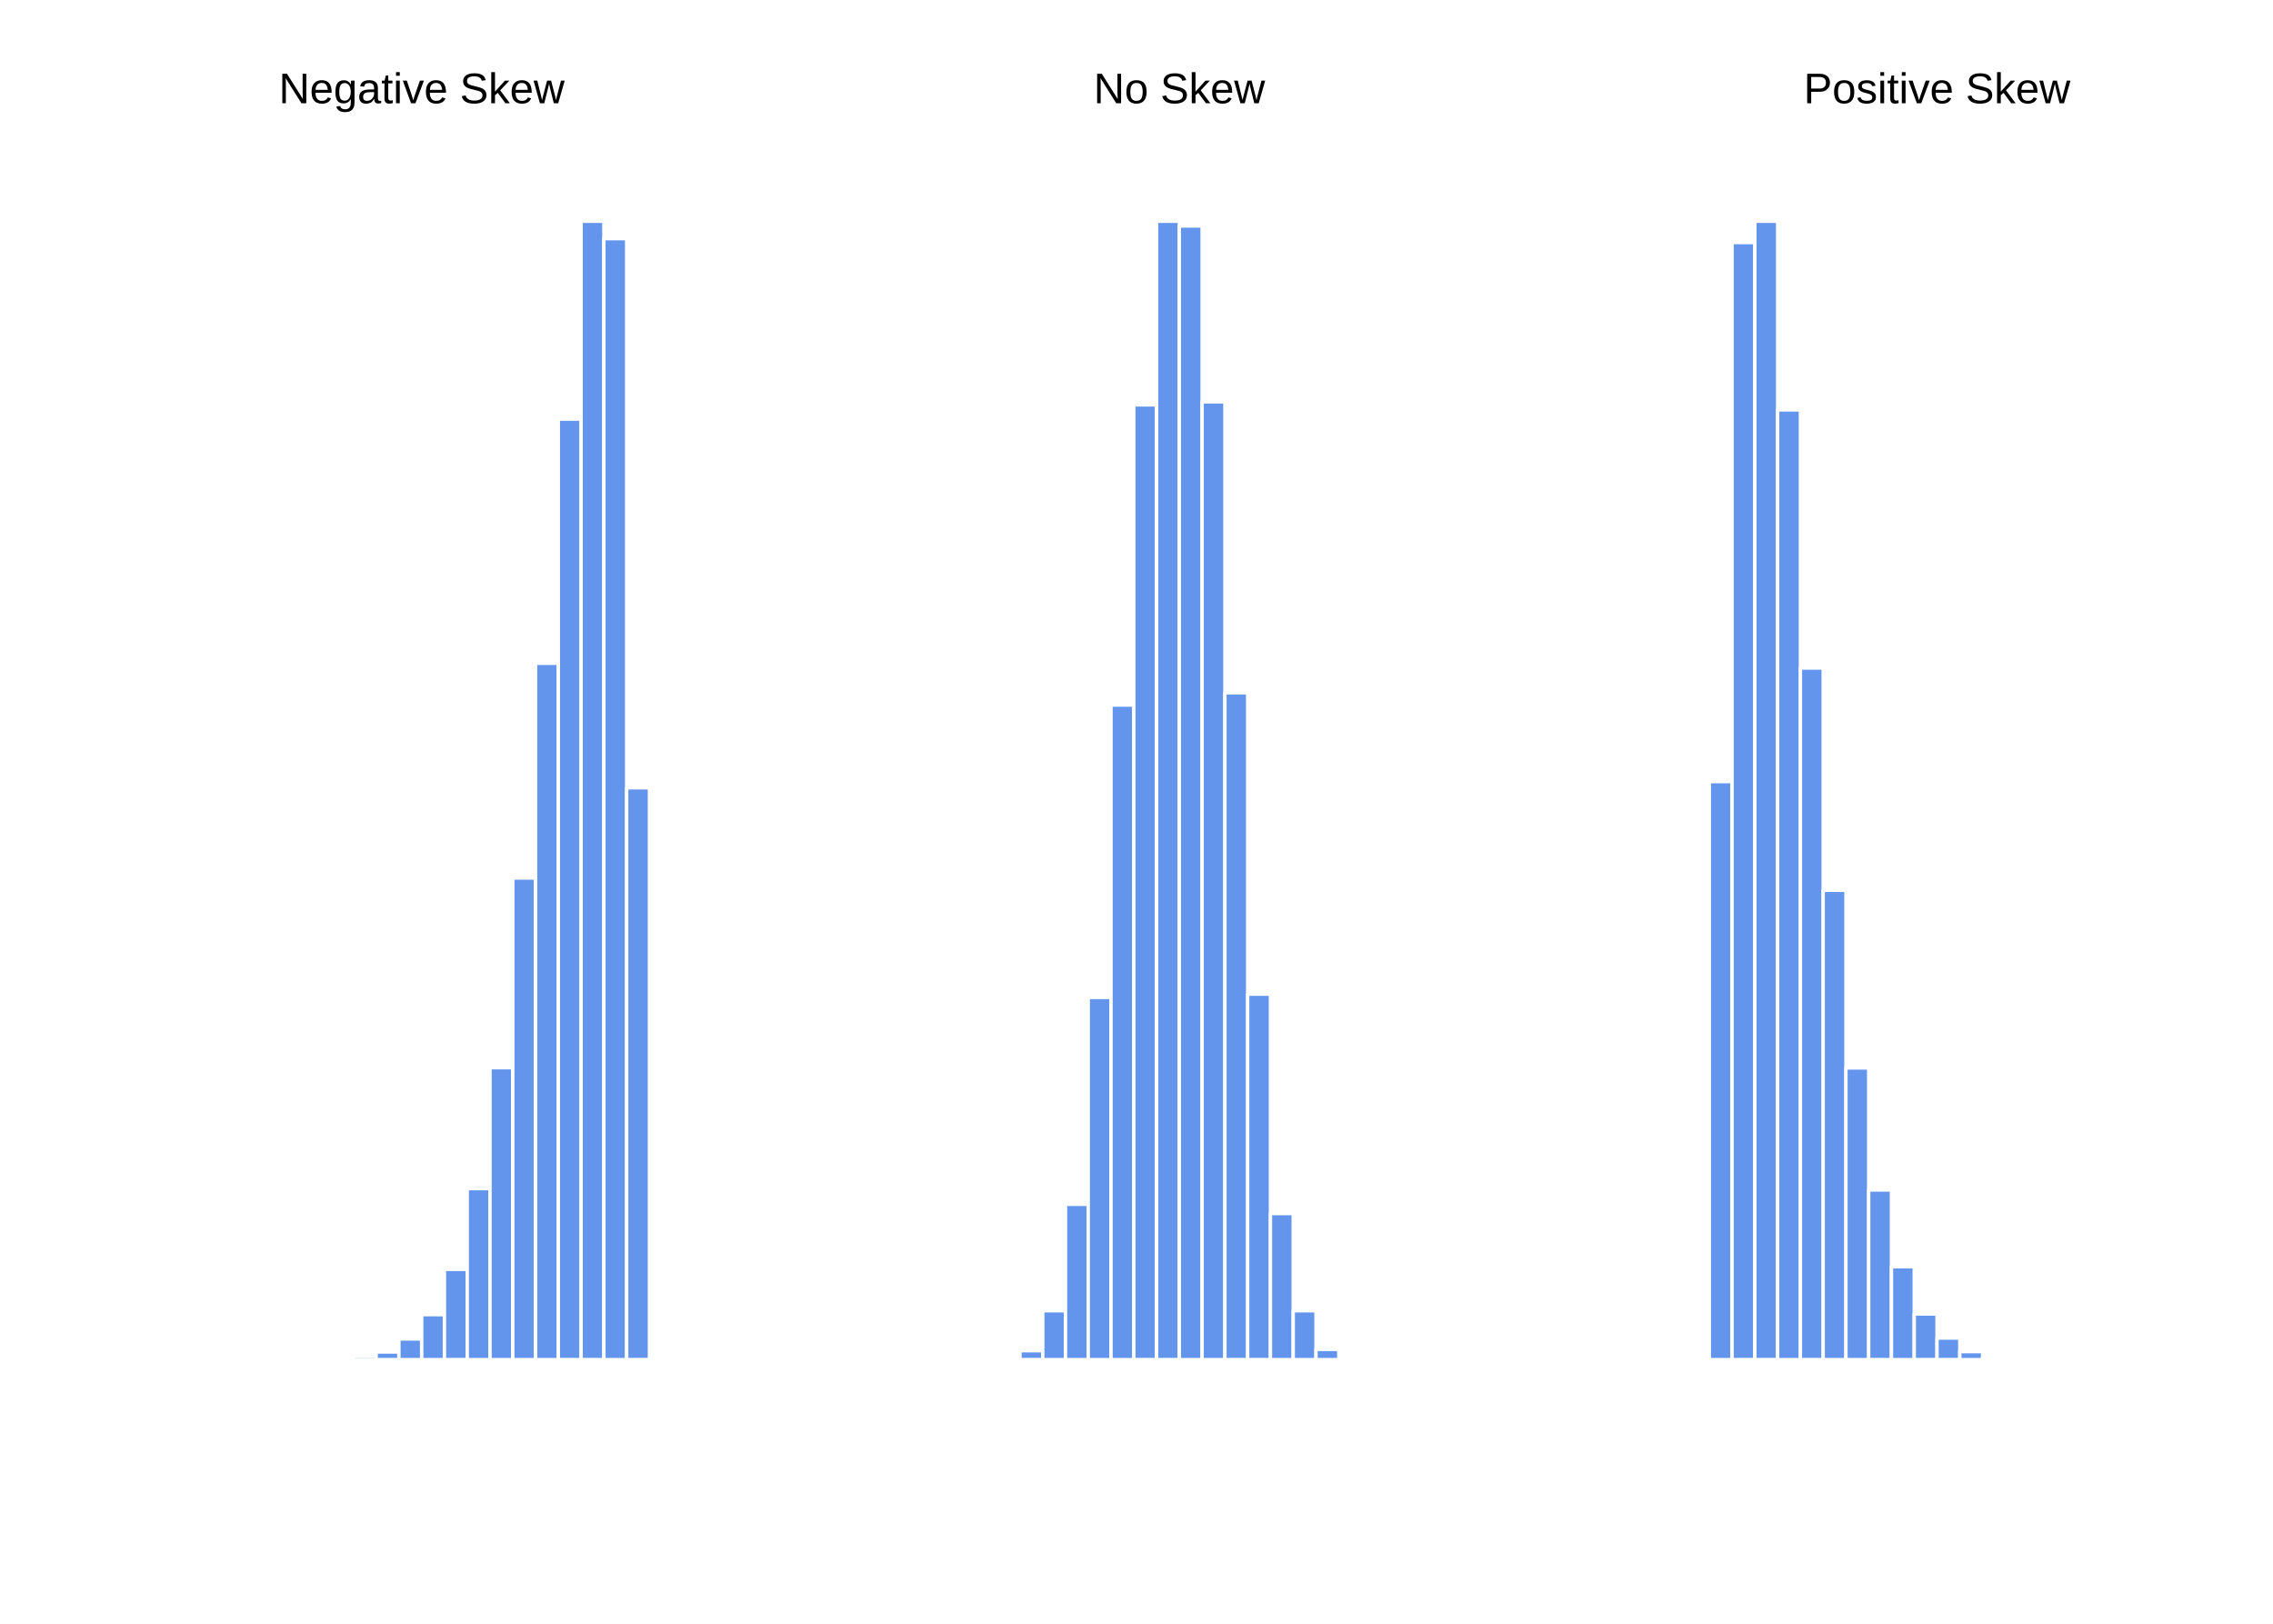
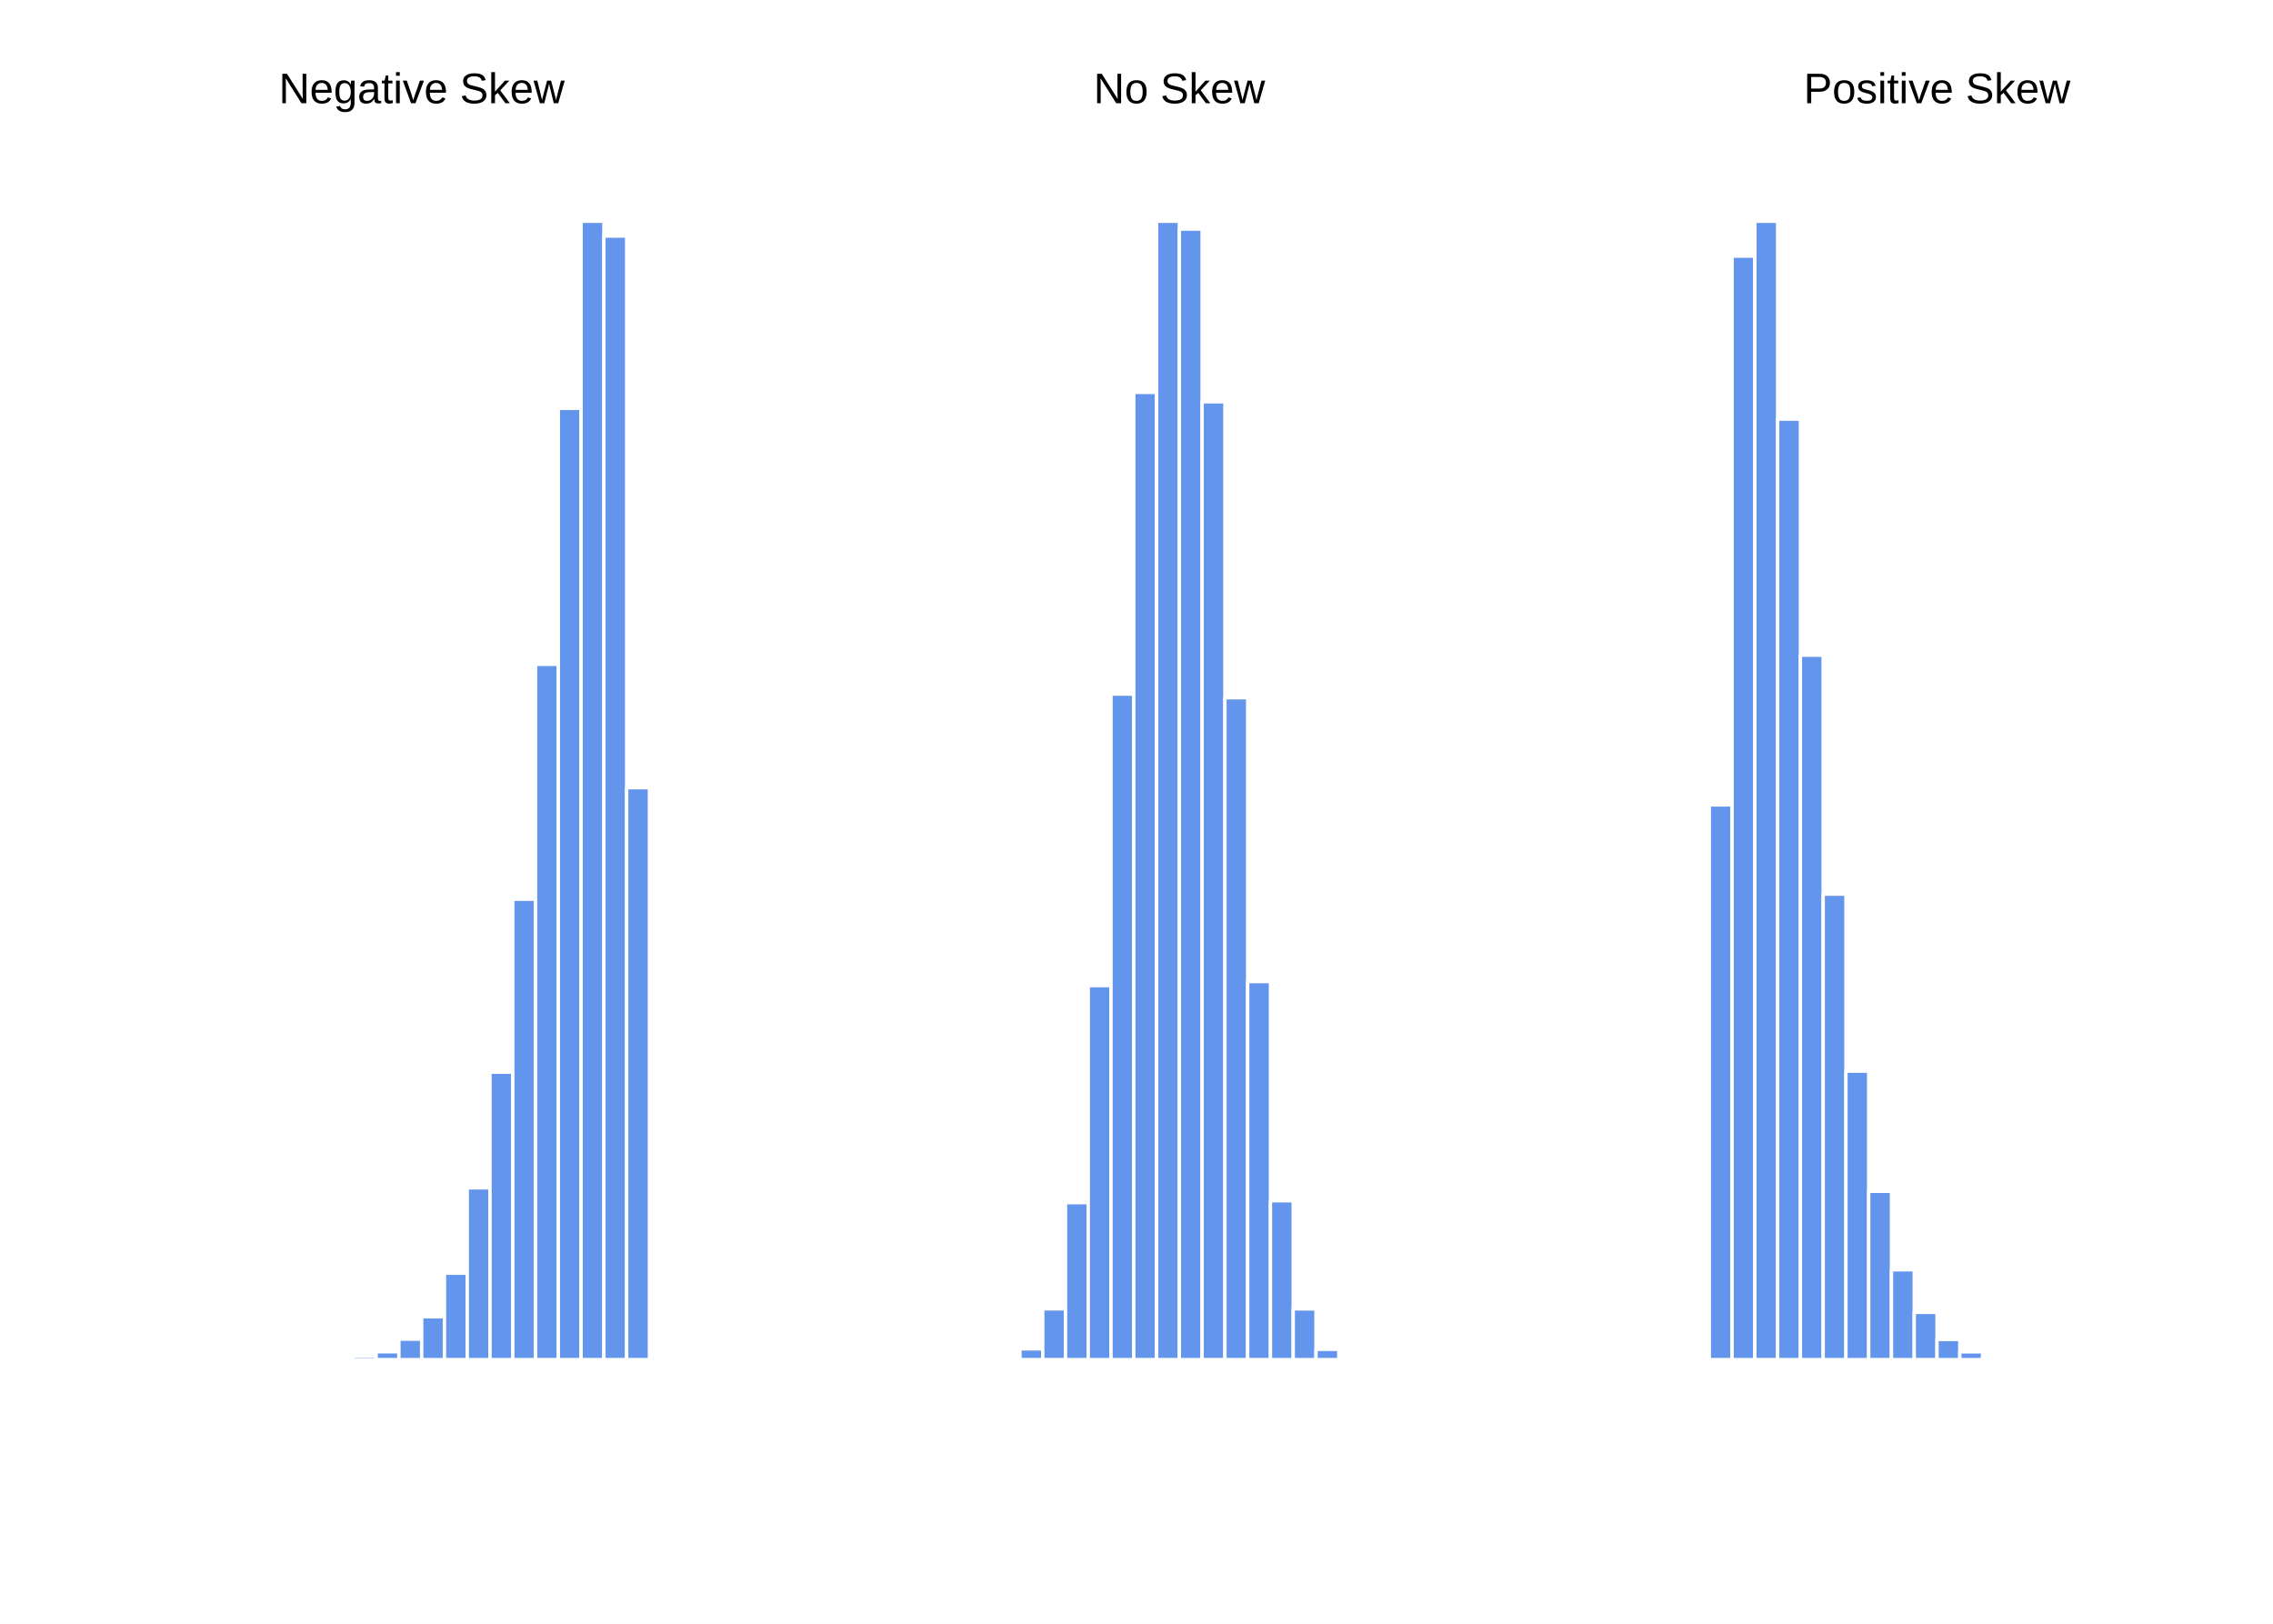
<svg xmlns="http://www.w3.org/2000/svg" class="svglite" width="504.00pt" height="360.00pt" viewBox="0 0 504.00 360.00">
  <defs>
    <style type="text/css">
    .svglite line, .svglite polyline, .svglite polygon, .svglite path, .svglite rect, .svglite circle {
      fill: none;
      stroke: #000000;
      stroke-linecap: round;
      stroke-linejoin: round;
      stroke-miterlimit: 10.00;
    }
    .svglite text {
      white-space: pre;
    }
  </style>
  </defs>
  <rect width="100%" height="100%" style="stroke: none; fill: #FFFFFF;" />
  <defs>
    <clipPath id="cpMC4wMHw1MDQuMDB8MC4wMHwzNjAuMDA=">
      <rect x="0.00" y="0.00" width="504.00" height="360.00" />
    </clipPath>
  </defs>
  <g clip-path="url(#cpMC4wMHw1MDQuMDB8MC4wMHwzNjAuMDA=)">
</g>
  <defs>
    <clipPath id="cpMzguOTd8MTQ4LjA0fDM4Ljk3fDMxMS41Mw==">
      <rect x="38.97" y="38.97" width="109.08" height="272.56" />
    </clipPath>
  </defs>
  <g clip-path="url(#cpMzguOTd8MTQ4LjA0fDM4Ljk3fDMxMS41Mw==)">
</g>
  <defs>
    <clipPath id="cpMC4wMHwxNjguMDB8MC4wMHwzNjAuMDA=">
      <rect x="0.00" y="0.00" width="168.00" height="360.00" />
    </clipPath>
  </defs>
  <g clip-path="url(#cpMC4wMHwxNjguMDB8MC4wMHwzNjAuMDA=)">
    <text x="93.50" y="22.89" text-anchor="middle" style="font-size: 9.50px; font-family: &quot;Arial&quot;;" textLength="63.38px" lengthAdjust="spacingAndGlyphs">Negative Skew</text>
  </g>
  <g clip-path="url(#cpMzguOTd8MTQ4LjA0fDM4Ljk3fDMxMS41Mw==)">
    <rect x="43.01" y="301.43" width="5.05" height="0.00" style="stroke-width: 0.75; stroke: #FFFFFF; fill: #6495ED;" />
    <rect x="48.06" y="301.43" width="5.05" height="0.00" style="stroke-width: 0.75; stroke: #FFFFFF; fill: #6495ED;" />
    <rect x="53.11" y="301.43" width="5.05" height="0.00" style="stroke-width: 0.75; stroke: #FFFFFF; fill: #6495ED;" />
    <rect x="58.16" y="301.43" width="5.05" height="0.00" style="stroke-width: 0.75; stroke: #FFFFFF; fill: #6495ED;" />
    <rect x="63.21" y="301.43" width="5.05" height="0.00" style="stroke-width: 0.75; stroke: #FFFFFF; fill: #6495ED;" />
-     <rect x="68.26" y="301.39" width="5.05" height="0.049" style="stroke-width: 0.75; stroke: #FFFFFF; fill: #6495ED;" />
-     <rect x="73.30" y="301.21" width="5.05" height="0.22" style="stroke-width: 0.75; stroke: #FFFFFF; fill: #6495ED;" />
-     <rect x="78.35" y="300.66" width="5.05" height="0.78" style="stroke-width: 0.75; stroke: #FFFFFF; fill: #6495ED;" />
-     <rect x="83.40" y="299.75" width="5.05" height="1.68" style="stroke-width: 0.75; stroke: #FFFFFF; fill: #6495ED;" />
-     <rect x="88.45" y="296.87" width="5.05" height="4.57" style="stroke-width: 0.75; stroke: #FFFFFF; fill: #6495ED;" />
-     <rect x="93.50" y="291.48" width="5.05" height="9.96" style="stroke-width: 0.75; stroke: #FFFFFF; fill: #6495ED;" />
-     <rect x="98.55" y="281.44" width="5.05" height="19.99" style="stroke-width: 0.75; stroke: #FFFFFF; fill: #6495ED;" />
-     <rect x="103.60" y="263.53" width="5.05" height="37.91" style="stroke-width: 0.75; stroke: #FFFFFF; fill: #6495ED;" />
-     <rect x="108.65" y="236.72" width="5.05" height="64.72" style="stroke-width: 0.75; stroke: #FFFFFF; fill: #6495ED;" />
-     <rect x="113.70" y="194.67" width="5.05" height="106.77" style="stroke-width: 0.75; stroke: #FFFFFF; fill: #6495ED;" />
-     <rect x="118.75" y="147.06" width="5.05" height="154.38" style="stroke-width: 0.75; stroke: #FFFFFF; fill: #6495ED;" />
-     <rect x="123.80" y="92.93" width="5.05" height="208.50" style="stroke-width: 0.75; stroke: #FFFFFF; fill: #6495ED;" />
+     <rect x="68.26" y="301.40" width="5.05" height="0.037" style="stroke-width: 0.75; stroke: #FFFFFF; fill: #6495ED;" />
+     <rect x="73.30" y="301.24" width="5.05" height="0.20" style="stroke-width: 0.75; stroke: #FFFFFF; fill: #6495ED;" />
+     <rect x="78.35" y="300.61" width="5.05" height="0.83" style="stroke-width: 0.75; stroke: #FFFFFF; fill: #6495ED;" />
+     <rect x="83.40" y="299.70" width="5.05" height="1.74" style="stroke-width: 0.75; stroke: #FFFFFF; fill: #6495ED;" />
+     <rect x="88.45" y="296.91" width="5.05" height="4.53" style="stroke-width: 0.75; stroke: #FFFFFF; fill: #6495ED;" />
+     <rect x="93.50" y="291.93" width="5.05" height="9.51" style="stroke-width: 0.75; stroke: #FFFFFF; fill: #6495ED;" />
+     <rect x="98.55" y="282.28" width="5.05" height="19.15" style="stroke-width: 0.75; stroke: #FFFFFF; fill: #6495ED;" />
+     <rect x="103.60" y="263.36" width="5.05" height="38.08" style="stroke-width: 0.75; stroke: #FFFFFF; fill: #6495ED;" />
+     <rect x="108.65" y="237.72" width="5.05" height="63.72" style="stroke-width: 0.75; stroke: #FFFFFF; fill: #6495ED;" />
+     <rect x="113.70" y="199.37" width="5.05" height="102.07" style="stroke-width: 0.75; stroke: #FFFFFF; fill: #6495ED;" />
+     <rect x="118.75" y="147.29" width="5.05" height="154.14" style="stroke-width: 0.75; stroke: #FFFFFF; fill: #6495ED;" />
+     <rect x="123.80" y="90.54" width="5.05" height="210.89" style="stroke-width: 0.75; stroke: #FFFFFF; fill: #6495ED;" />
    <rect x="128.85" y="49.06" width="5.05" height="252.37" style="stroke-width: 0.75; stroke: #FFFFFF; fill: #6495ED;" />
-     <rect x="133.90" y="52.91" width="5.05" height="248.53" style="stroke-width: 0.75; stroke: #FFFFFF; fill: #6495ED;" />
-     <rect x="138.95" y="174.67" width="5.05" height="126.76" style="stroke-width: 0.75; stroke: #FFFFFF; fill: #6495ED;" />
+     <rect x="133.90" y="52.34" width="5.05" height="249.09" style="stroke-width: 0.75; stroke: #FFFFFF; fill: #6495ED;" />
+     <rect x="138.95" y="174.64" width="5.05" height="126.79" style="stroke-width: 0.75; stroke: #FFFFFF; fill: #6495ED;" />
  </g>
  <defs>
    <clipPath id="cpMjA2Ljk3fDMxNi4wNHwzOC45N3wzMTEuNTM=">
      <rect x="206.97" y="38.97" width="109.08" height="272.56" />
    </clipPath>
  </defs>
  <g clip-path="url(#cpMjA2Ljk3fDMxNi4wNHwzOC45N3wzMTEuNTM=)">
</g>
  <defs>
    <clipPath id="cpMTY4LjAwfDMzNi4wMHwwLjAwfDM2MC4wMA==">
      <rect x="168.00" y="0.00" width="168.00" height="360.00" />
    </clipPath>
  </defs>
  <g clip-path="url(#cpMTY4LjAwfDMzNi4wMHwwLjAwfDM2MC4wMA==)">
    <text x="261.50" y="22.89" text-anchor="middle" style="font-size: 9.50px; font-family: &quot;Arial&quot;;" textLength="38.02px" lengthAdjust="spacingAndGlyphs">No Skew</text>
  </g>
  <g clip-path="url(#cpMjA2Ljk3fDMxNi4wNHwzOC45N3wzMTEuNTM=)">
    <rect x="211.01" y="301.43" width="5.05" height="0.00" style="stroke-width: 0.75; stroke: #FFFFFF; fill: #6495ED;" />
-     <rect x="216.06" y="301.42" width="5.05" height="0.015" style="stroke-width: 0.75; stroke: #FFFFFF; fill: #6495ED;" />
-     <rect x="221.11" y="301.23" width="5.05" height="0.21" style="stroke-width: 0.75; stroke: #FFFFFF; fill: #6495ED;" />
-     <rect x="226.16" y="299.47" width="5.05" height="1.96" style="stroke-width: 0.75; stroke: #FFFFFF; fill: #6495ED;" />
-     <rect x="231.21" y="290.61" width="5.05" height="10.83" style="stroke-width: 0.75; stroke: #FFFFFF; fill: #6495ED;" />
-     <rect x="236.26" y="267.01" width="5.05" height="34.43" style="stroke-width: 0.75; stroke: #FFFFFF; fill: #6495ED;" />
-     <rect x="241.30" y="221.15" width="5.05" height="80.29" style="stroke-width: 0.75; stroke: #FFFFFF; fill: #6495ED;" />
-     <rect x="246.35" y="156.32" width="5.05" height="145.12" style="stroke-width: 0.75; stroke: #FFFFFF; fill: #6495ED;" />
-     <rect x="251.40" y="89.77" width="5.05" height="211.66" style="stroke-width: 0.75; stroke: #FFFFFF; fill: #6495ED;" />
+     <rect x="216.06" y="301.43" width="5.05" height="0.00" style="stroke-width: 0.75; stroke: #FFFFFF; fill: #6495ED;" />
+     <rect x="221.11" y="301.18" width="5.05" height="0.25" style="stroke-width: 0.75; stroke: #FFFFFF; fill: #6495ED;" />
+     <rect x="226.16" y="299.05" width="5.05" height="2.38" style="stroke-width: 0.75; stroke: #FFFFFF; fill: #6495ED;" />
+     <rect x="231.21" y="290.18" width="5.05" height="11.25" style="stroke-width: 0.75; stroke: #FFFFFF; fill: #6495ED;" />
+     <rect x="236.26" y="266.64" width="5.05" height="34.80" style="stroke-width: 0.75; stroke: #FFFFFF; fill: #6495ED;" />
+     <rect x="241.30" y="218.52" width="5.05" height="82.92" style="stroke-width: 0.75; stroke: #FFFFFF; fill: #6495ED;" />
+     <rect x="246.35" y="153.89" width="5.05" height="147.55" style="stroke-width: 0.75; stroke: #FFFFFF; fill: #6495ED;" />
+     <rect x="251.40" y="87.00" width="5.05" height="214.43" style="stroke-width: 0.75; stroke: #FFFFFF; fill: #6495ED;" />
    <rect x="256.45" y="49.06" width="5.05" height="252.37" style="stroke-width: 0.75; stroke: #FFFFFF; fill: #6495ED;" />
-     <rect x="261.50" y="50.11" width="5.05" height="251.33" style="stroke-width: 0.75; stroke: #FFFFFF; fill: #6495ED;" />
-     <rect x="266.55" y="89.10" width="5.05" height="212.34" style="stroke-width: 0.75; stroke: #FFFFFF; fill: #6495ED;" />
-     <rect x="271.60" y="153.60" width="5.05" height="147.83" style="stroke-width: 0.75; stroke: #FFFFFF; fill: #6495ED;" />
-     <rect x="276.65" y="220.42" width="5.05" height="81.01" style="stroke-width: 0.75; stroke: #FFFFFF; fill: #6495ED;" />
-     <rect x="281.70" y="269.06" width="5.05" height="32.38" style="stroke-width: 0.75; stroke: #FFFFFF; fill: #6495ED;" />
-     <rect x="286.75" y="290.61" width="5.05" height="10.83" style="stroke-width: 0.75; stroke: #FFFFFF; fill: #6495ED;" />
-     <rect x="291.80" y="299.18" width="5.05" height="2.26" style="stroke-width: 0.75; stroke: #FFFFFF; fill: #6495ED;" />
-     <rect x="296.85" y="301.21" width="5.05" height="0.22" style="stroke-width: 0.75; stroke: #FFFFFF; fill: #6495ED;" />
+     <rect x="261.50" y="50.79" width="5.05" height="250.65" style="stroke-width: 0.75; stroke: #FFFFFF; fill: #6495ED;" />
+     <rect x="266.55" y="89.08" width="5.05" height="212.35" style="stroke-width: 0.75; stroke: #FFFFFF; fill: #6495ED;" />
+     <rect x="271.60" y="154.69" width="5.05" height="146.74" style="stroke-width: 0.75; stroke: #FFFFFF; fill: #6495ED;" />
+     <rect x="276.65" y="217.62" width="5.05" height="83.81" style="stroke-width: 0.75; stroke: #FFFFFF; fill: #6495ED;" />
+     <rect x="281.70" y="266.22" width="5.05" height="35.22" style="stroke-width: 0.75; stroke: #FFFFFF; fill: #6495ED;" />
+     <rect x="286.75" y="290.20" width="5.05" height="11.24" style="stroke-width: 0.75; stroke: #FFFFFF; fill: #6495ED;" />
+     <rect x="291.80" y="299.16" width="5.05" height="2.28" style="stroke-width: 0.75; stroke: #FFFFFF; fill: #6495ED;" />
+     <rect x="296.85" y="301.29" width="5.05" height="0.15" style="stroke-width: 0.75; stroke: #FFFFFF; fill: #6495ED;" />
    <rect x="301.90" y="301.42" width="5.05" height="0.015" style="stroke-width: 0.75; stroke: #FFFFFF; fill: #6495ED;" />
    <rect x="306.95" y="301.43" width="5.05" height="0.00" style="stroke-width: 0.75; stroke: #FFFFFF; fill: #6495ED;" />
  </g>
  <defs>
    <clipPath id="cpMzc0Ljk3fDQ4NC4wNHwzOC45N3wzMTEuNTM=">
      <rect x="374.97" y="38.97" width="109.08" height="272.56" />
    </clipPath>
  </defs>
  <g clip-path="url(#cpMzc0Ljk3fDQ4NC4wNHwzOC45N3wzMTEuNTM=)">
</g>
  <defs>
    <clipPath id="cpMzM2LjAwfDUwNC4wMHwwLjAwfDM2MC4wMA==">
      <rect x="336.00" y="0.00" width="168.00" height="360.00" />
    </clipPath>
  </defs>
  <g clip-path="url(#cpMzM2LjAwfDUwNC4wMHwwLjAwfDM2MC4wMA==)">
    <text x="429.50" y="22.89" text-anchor="middle" style="font-size: 9.50px; font-family: &quot;Arial&quot;;" textLength="59.15px" lengthAdjust="spacingAndGlyphs">Positive Skew</text>
  </g>
  <g clip-path="url(#cpMzc0Ljk3fDQ4NC4wNHwzOC45N3wzMTEuNTM=)">
-     <rect x="379.01" y="173.29" width="5.05" height="128.15" style="stroke-width: 0.75; stroke: #FFFFFF; fill: #6495ED;" />
-     <rect x="384.06" y="53.77" width="5.05" height="247.66" style="stroke-width: 0.75; stroke: #FFFFFF; fill: #6495ED;" />
+     <rect x="379.01" y="178.46" width="5.05" height="122.97" style="stroke-width: 0.75; stroke: #FFFFFF; fill: #6495ED;" />
+     <rect x="384.06" y="56.79" width="5.05" height="244.65" style="stroke-width: 0.75; stroke: #FFFFFF; fill: #6495ED;" />
    <rect x="389.11" y="49.06" width="5.05" height="252.37" style="stroke-width: 0.75; stroke: #FFFFFF; fill: #6495ED;" />
-     <rect x="394.16" y="90.88" width="5.05" height="210.56" style="stroke-width: 0.75; stroke: #FFFFFF; fill: #6495ED;" />
-     <rect x="399.21" y="148.11" width="5.05" height="153.32" style="stroke-width: 0.75; stroke: #FFFFFF; fill: #6495ED;" />
-     <rect x="404.26" y="197.39" width="5.05" height="104.05" style="stroke-width: 0.75; stroke: #FFFFFF; fill: #6495ED;" />
-     <rect x="409.30" y="236.77" width="5.05" height="64.67" style="stroke-width: 0.75; stroke: #FFFFFF; fill: #6495ED;" />
-     <rect x="414.35" y="263.83" width="5.05" height="37.60" style="stroke-width: 0.75; stroke: #FFFFFF; fill: #6495ED;" />
-     <rect x="419.40" y="280.85" width="5.05" height="20.59" style="stroke-width: 0.75; stroke: #FFFFFF; fill: #6495ED;" />
-     <rect x="424.45" y="291.33" width="5.05" height="10.10" style="stroke-width: 0.75; stroke: #FFFFFF; fill: #6495ED;" />
-     <rect x="429.50" y="296.66" width="5.05" height="4.77" style="stroke-width: 0.75; stroke: #FFFFFF; fill: #6495ED;" />
-     <rect x="434.55" y="299.67" width="5.05" height="1.77" style="stroke-width: 0.75; stroke: #FFFFFF; fill: #6495ED;" />
-     <rect x="439.60" y="300.88" width="5.05" height="0.56" style="stroke-width: 0.75; stroke: #FFFFFF; fill: #6495ED;" />
-     <rect x="444.65" y="301.22" width="5.05" height="0.21" style="stroke-width: 0.75; stroke: #FFFFFF; fill: #6495ED;" />
-     <rect x="449.70" y="301.36" width="5.05" height="0.074" style="stroke-width: 0.75; stroke: #FFFFFF; fill: #6495ED;" />
-     <rect x="454.75" y="301.42" width="5.05" height="0.012" style="stroke-width: 0.75; stroke: #FFFFFF; fill: #6495ED;" />
+     <rect x="394.16" y="92.93" width="5.05" height="208.51" style="stroke-width: 0.75; stroke: #FFFFFF; fill: #6495ED;" />
+     <rect x="399.21" y="145.26" width="5.05" height="156.18" style="stroke-width: 0.75; stroke: #FFFFFF; fill: #6495ED;" />
+     <rect x="404.26" y="198.24" width="5.05" height="103.20" style="stroke-width: 0.75; stroke: #FFFFFF; fill: #6495ED;" />
+     <rect x="409.30" y="237.48" width="5.05" height="63.96" style="stroke-width: 0.75; stroke: #FFFFFF; fill: #6495ED;" />
+     <rect x="414.35" y="264.13" width="5.05" height="37.30" style="stroke-width: 0.75; stroke: #FFFFFF; fill: #6495ED;" />
+     <rect x="419.40" y="281.53" width="5.05" height="19.91" style="stroke-width: 0.75; stroke: #FFFFFF; fill: #6495ED;" />
+     <rect x="424.45" y="290.97" width="5.05" height="10.46" style="stroke-width: 0.75; stroke: #FFFFFF; fill: #6495ED;" />
+     <rect x="429.50" y="296.97" width="5.05" height="4.47" style="stroke-width: 0.75; stroke: #FFFFFF; fill: #6495ED;" />
+     <rect x="434.55" y="299.71" width="5.05" height="1.73" style="stroke-width: 0.75; stroke: #FFFFFF; fill: #6495ED;" />
+     <rect x="439.60" y="300.75" width="5.05" height="0.69" style="stroke-width: 0.75; stroke: #FFFFFF; fill: #6495ED;" />
+     <rect x="444.65" y="301.18" width="5.05" height="0.26" style="stroke-width: 0.75; stroke: #FFFFFF; fill: #6495ED;" />
+     <rect x="449.70" y="301.42" width="5.05" height="0.012" style="stroke-width: 0.75; stroke: #FFFFFF; fill: #6495ED;" />
+     <rect x="454.75" y="301.43" width="5.05" height="0.00" style="stroke-width: 0.75; stroke: #FFFFFF; fill: #6495ED;" />
    <rect x="459.80" y="301.43" width="5.05" height="0.00" style="stroke-width: 0.75; stroke: #FFFFFF; fill: #6495ED;" />
    <rect x="464.85" y="301.43" width="5.05" height="0.00" style="stroke-width: 0.75; stroke: #FFFFFF; fill: #6495ED;" />
    <rect x="469.90" y="301.43" width="5.05" height="0.00" style="stroke-width: 0.75; stroke: #FFFFFF; fill: #6495ED;" />
    <rect x="474.95" y="301.43" width="5.05" height="0.00" style="stroke-width: 0.75; stroke: #FFFFFF; fill: #6495ED;" />
  </g>
</svg>
